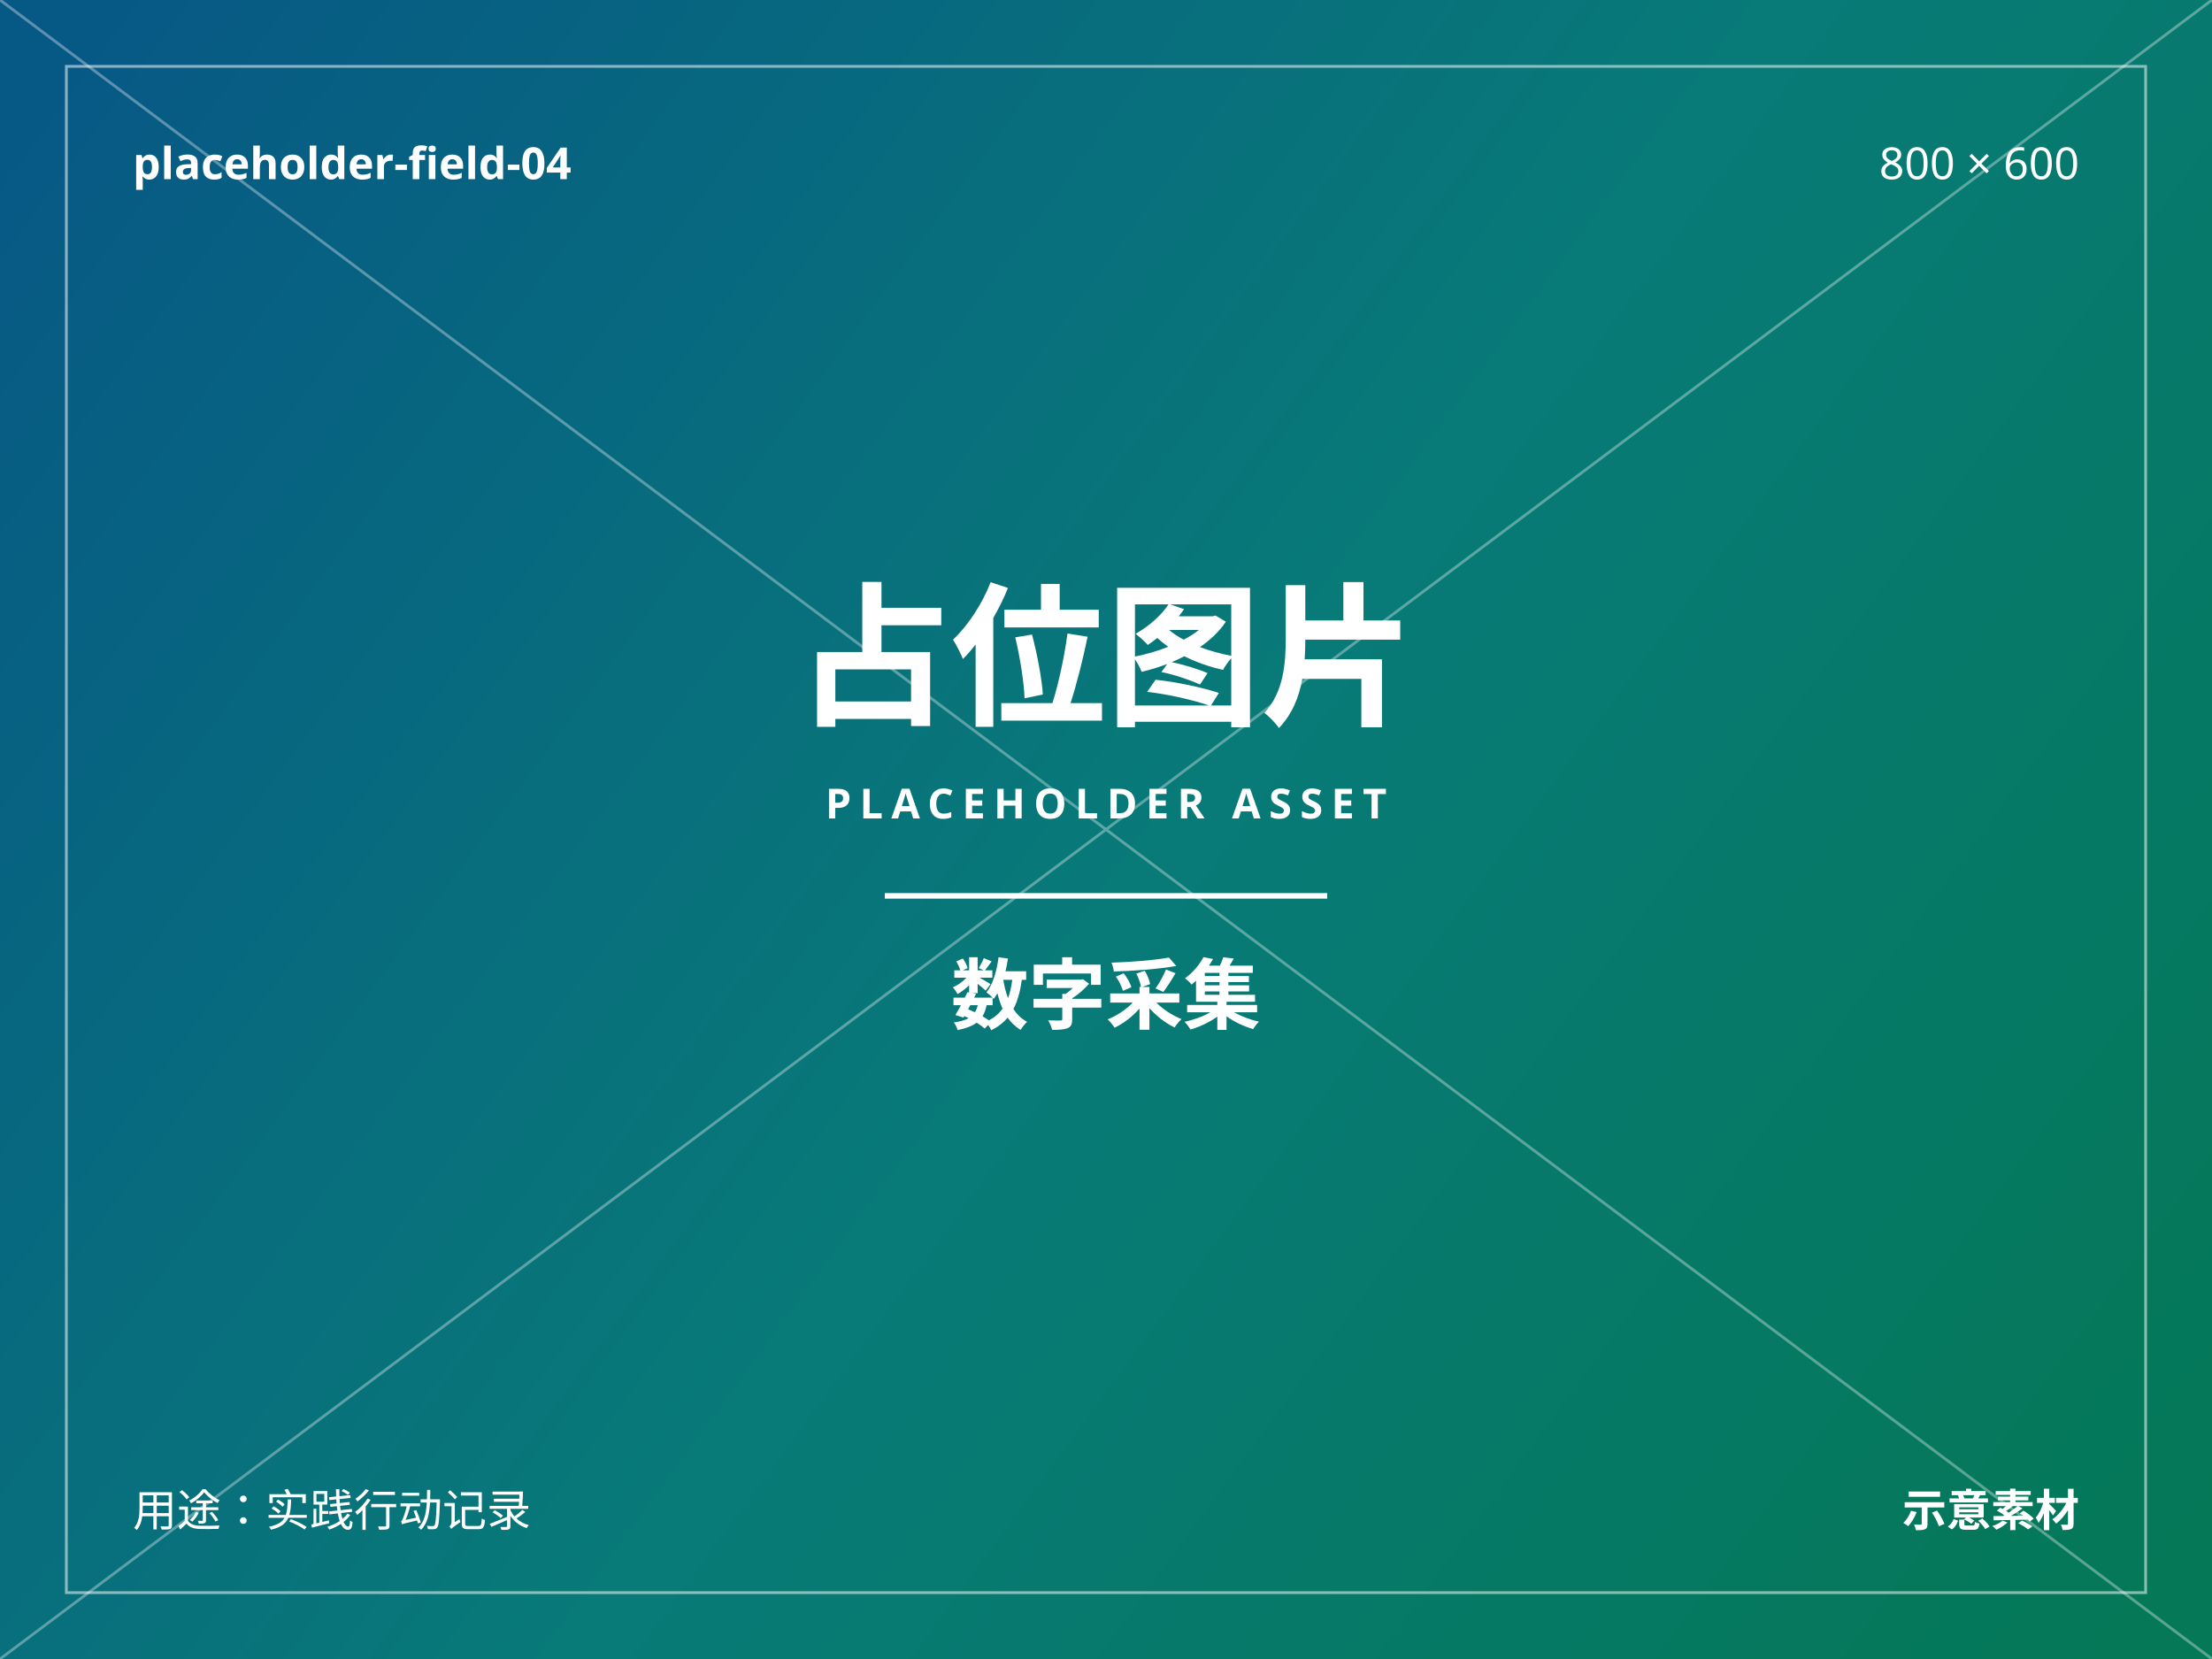
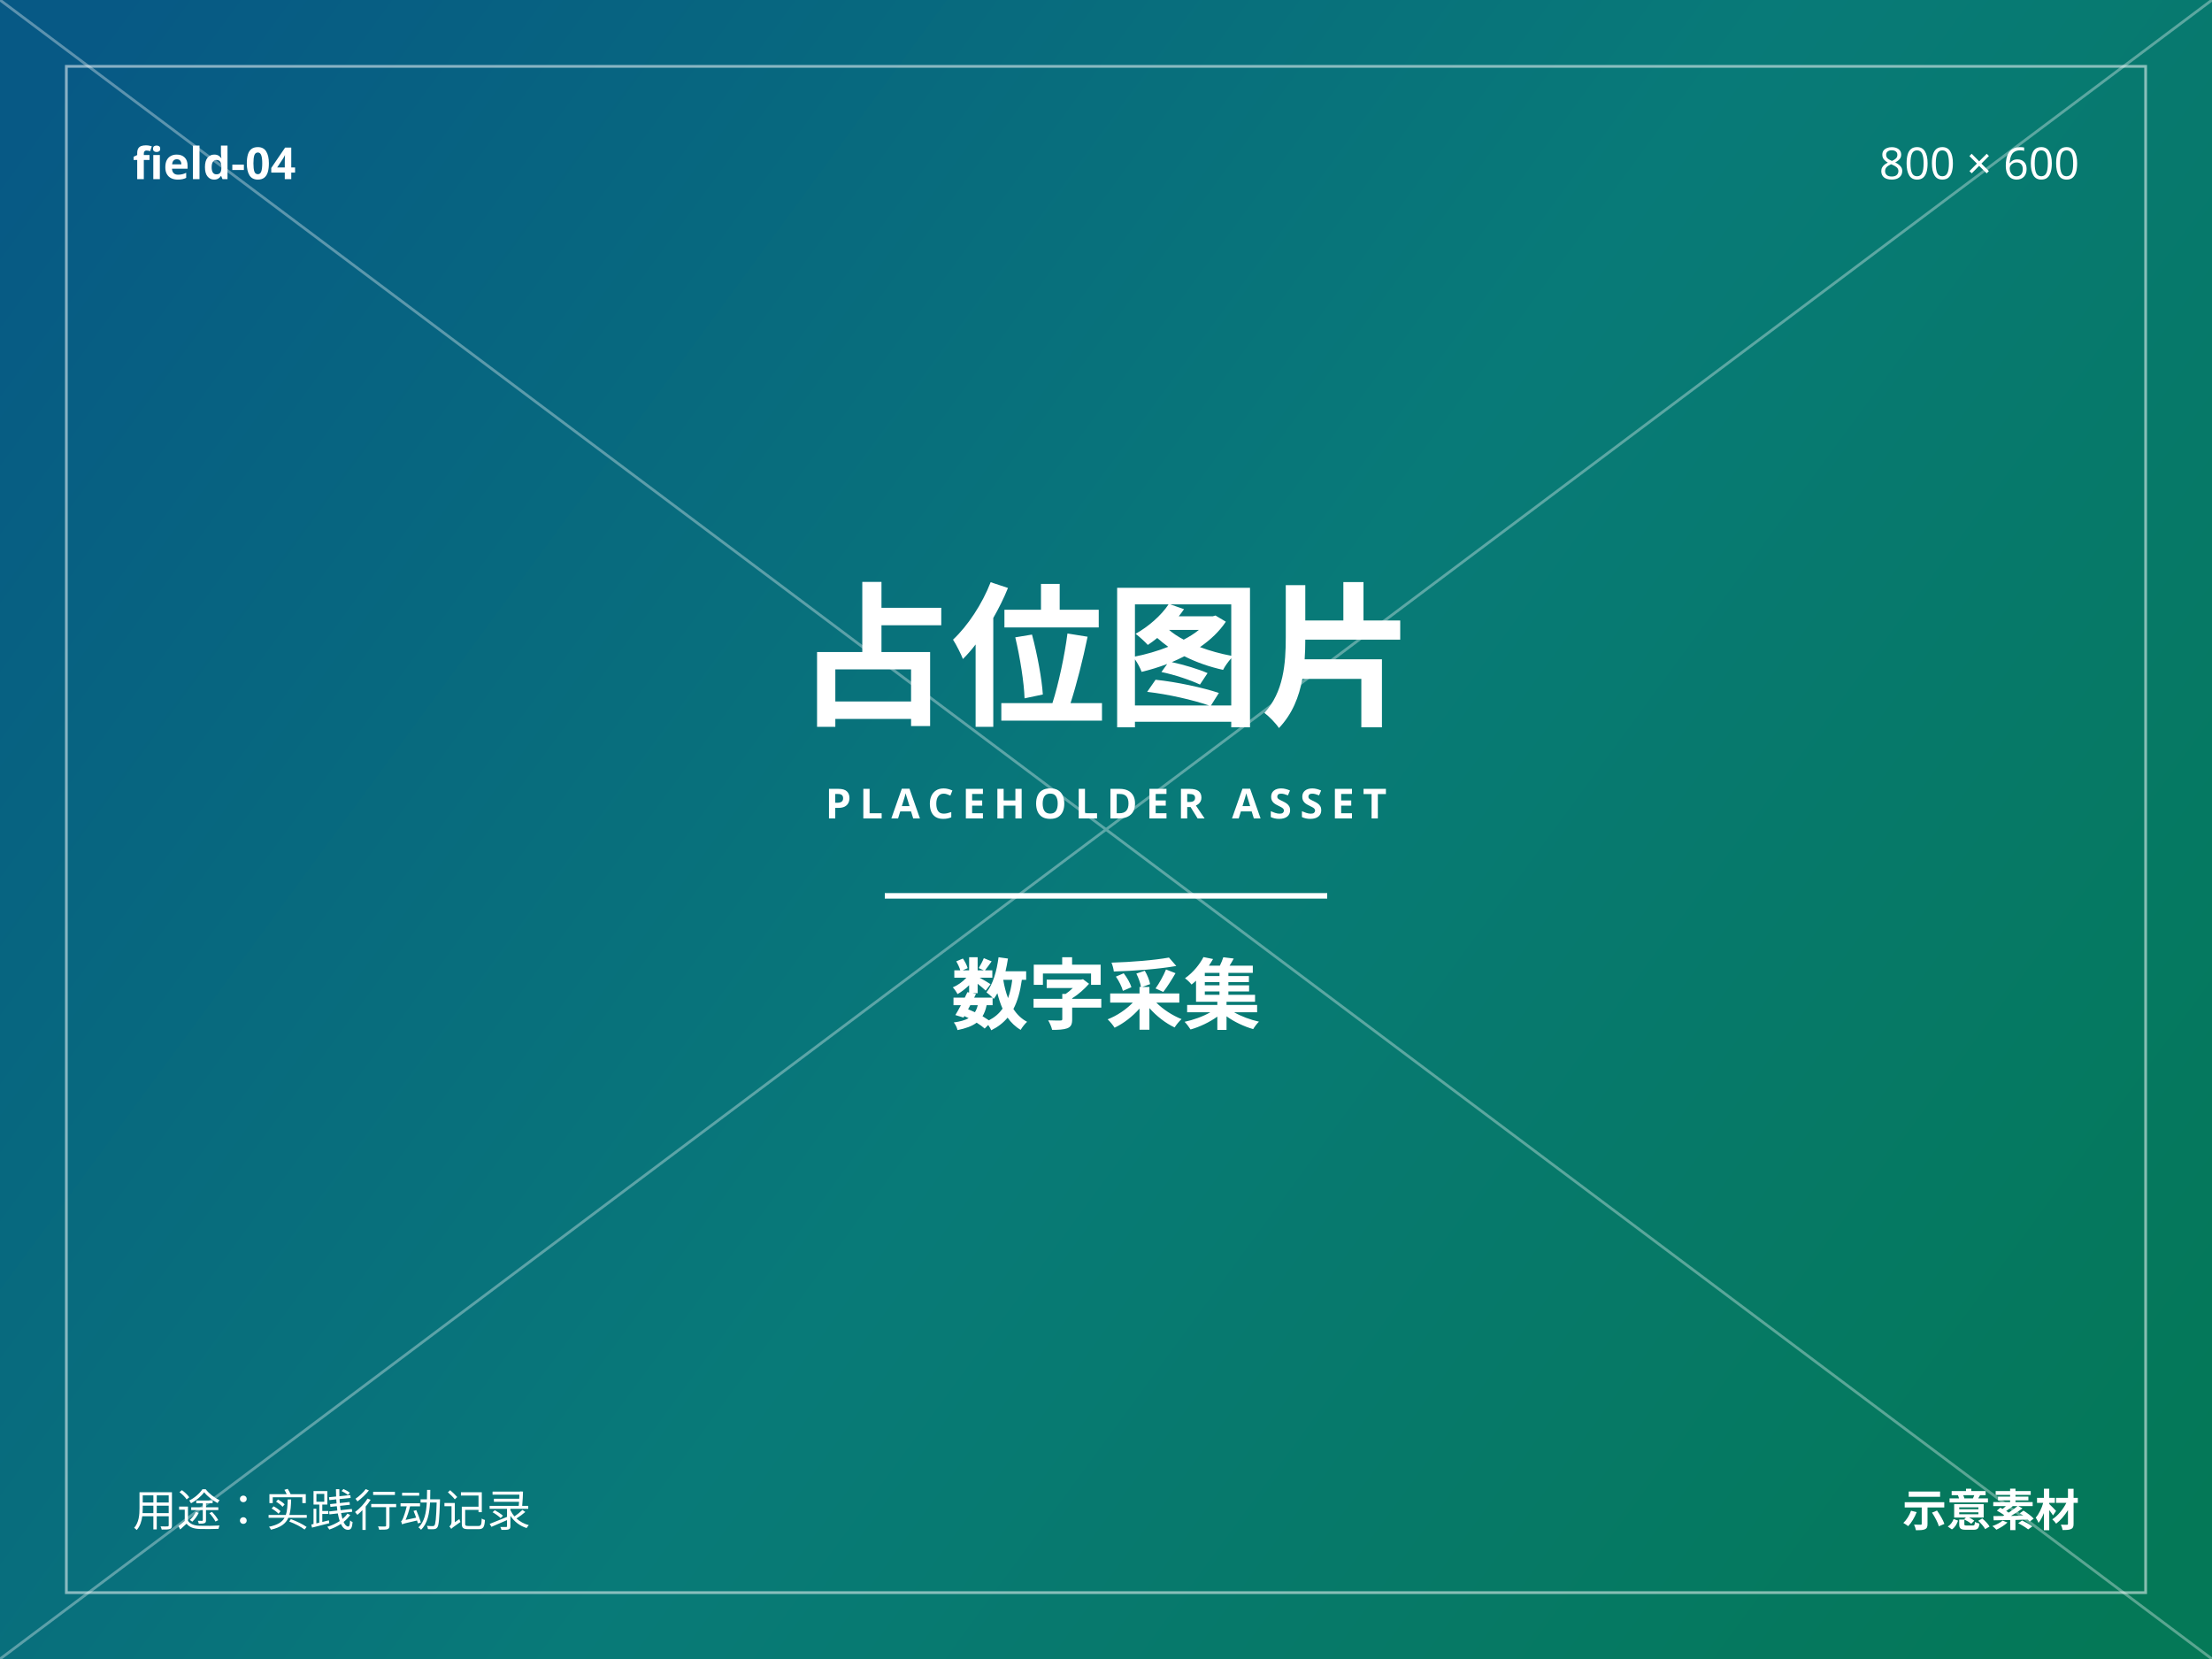
<svg xmlns="http://www.w3.org/2000/svg" width="800" height="600" viewBox="0 0 800 600" role="img" aria-labelledby="title description" data-placeholder-artwork="true">
  <defs>
    <linearGradient id="placeholder-gradient" x1="24" y1="24" x2="776" y2="576" gradientUnits="userSpaceOnUse">
      <stop offset="0" stop-color="#075985" />
      <stop offset="0.52" stop-color="#087A78" />
      <stop offset="1" stop-color="#047857" />
    </linearGradient>
  </defs>
  <rect width="800" height="600" fill="url(#placeholder-gradient)" />
  <g fill="none" stroke="#FFFFFF" stroke-width="1" opacity="0.34" data-placeholder-cross-lines="true">
    <path d="M0 0 800 600" />
    <path d="M800 0 0 600" />
  </g>
  <rect x="24" y="24" width="752" height="552" fill="none" stroke="#FFFFFF" opacity="0.52" />
  <g fill="#FFFFFF" font-family="'Microsoft YaHei', 'PingFang SC', sans-serif">
-     <text x="48" y="64.8" font-size="16" font-weight="700">placeholder-field-04</text>
+     <text x="48" y="64.8" font-size="16" font-weight="700">field-04</text>
    <text x="752" y="64.8" font-size="16" text-anchor="end">800 × 600</text>
    <g text-anchor="middle">
      <text x="400" y="258" font-size="56" font-weight="800">占位图片</text>
      <text x="400" y="296" font-size="15" font-weight="700" letter-spacing="3">PLACEHOLDER ASSET</text>
      <line x1="320" y1="324" x2="480" y2="324" stroke="#FFFFFF" stroke-width="2" />
      <text x="400" y="370" font-size="28" font-weight="700">数字采集</text>
    </g>
    <text x="48" y="552" font-size="16">用途：实践行动记录</text>
    <text x="752" y="552" font-size="16" font-weight="700" text-anchor="end">示意素材</text>
  </g>
</svg>
